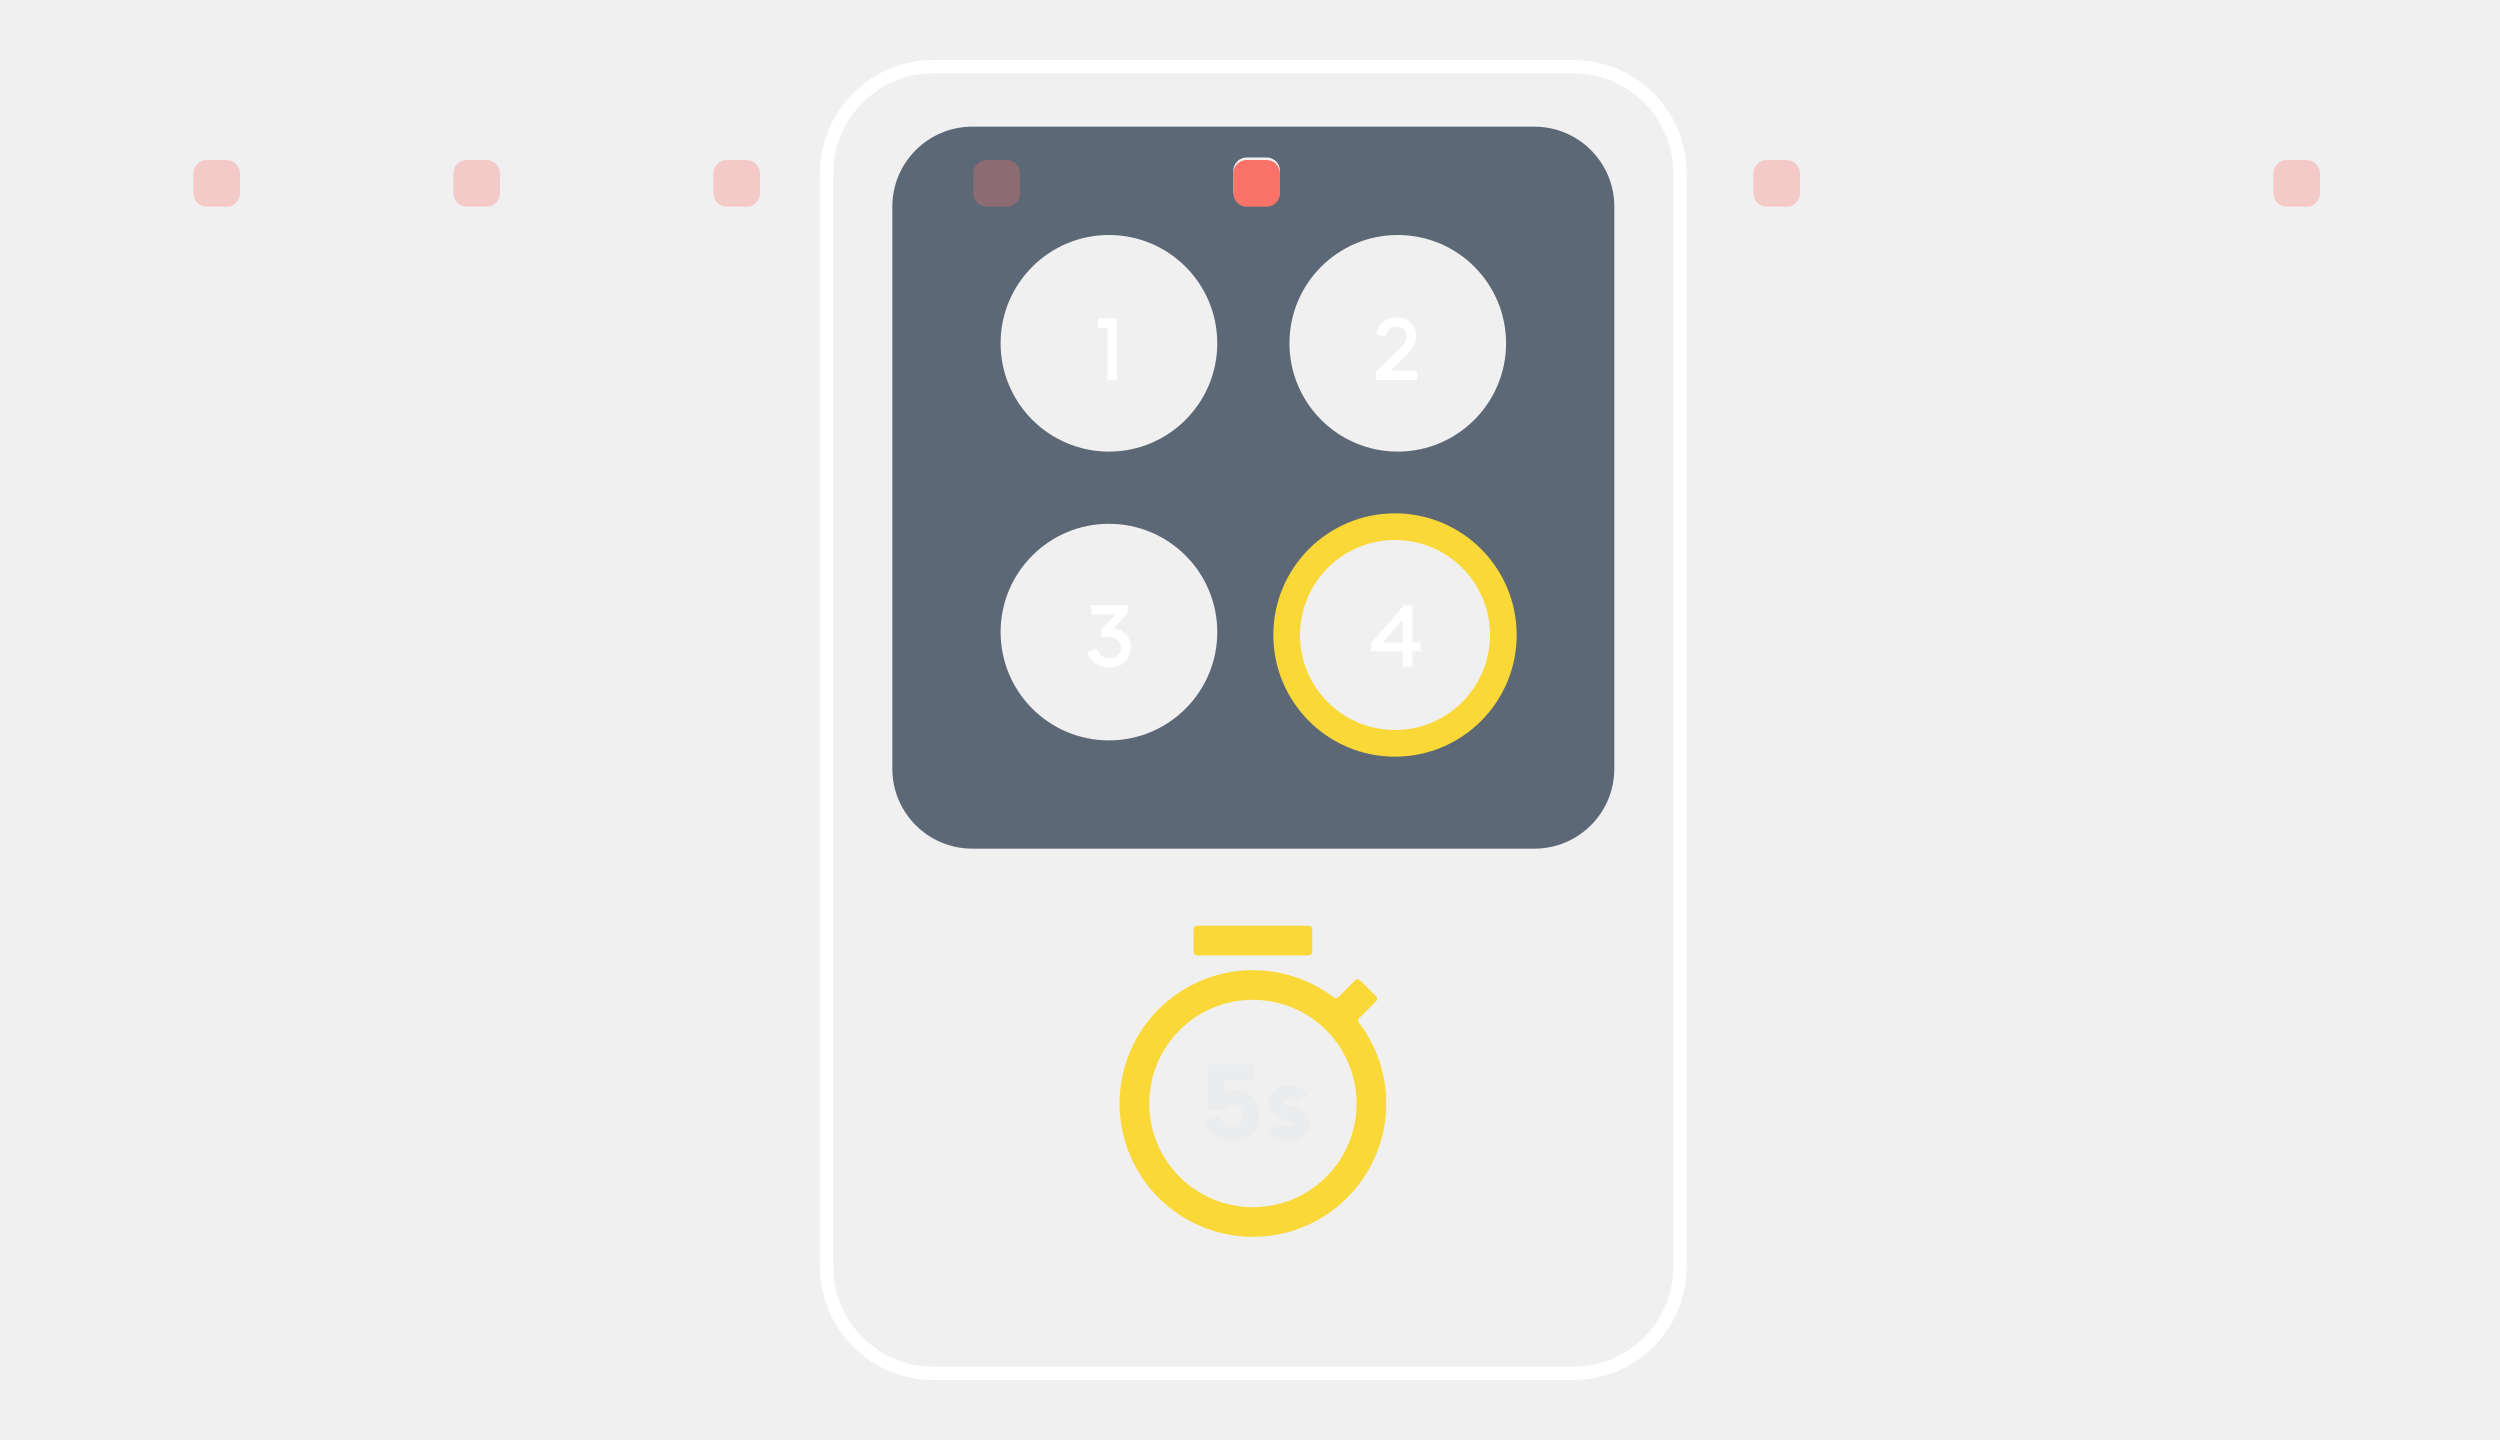
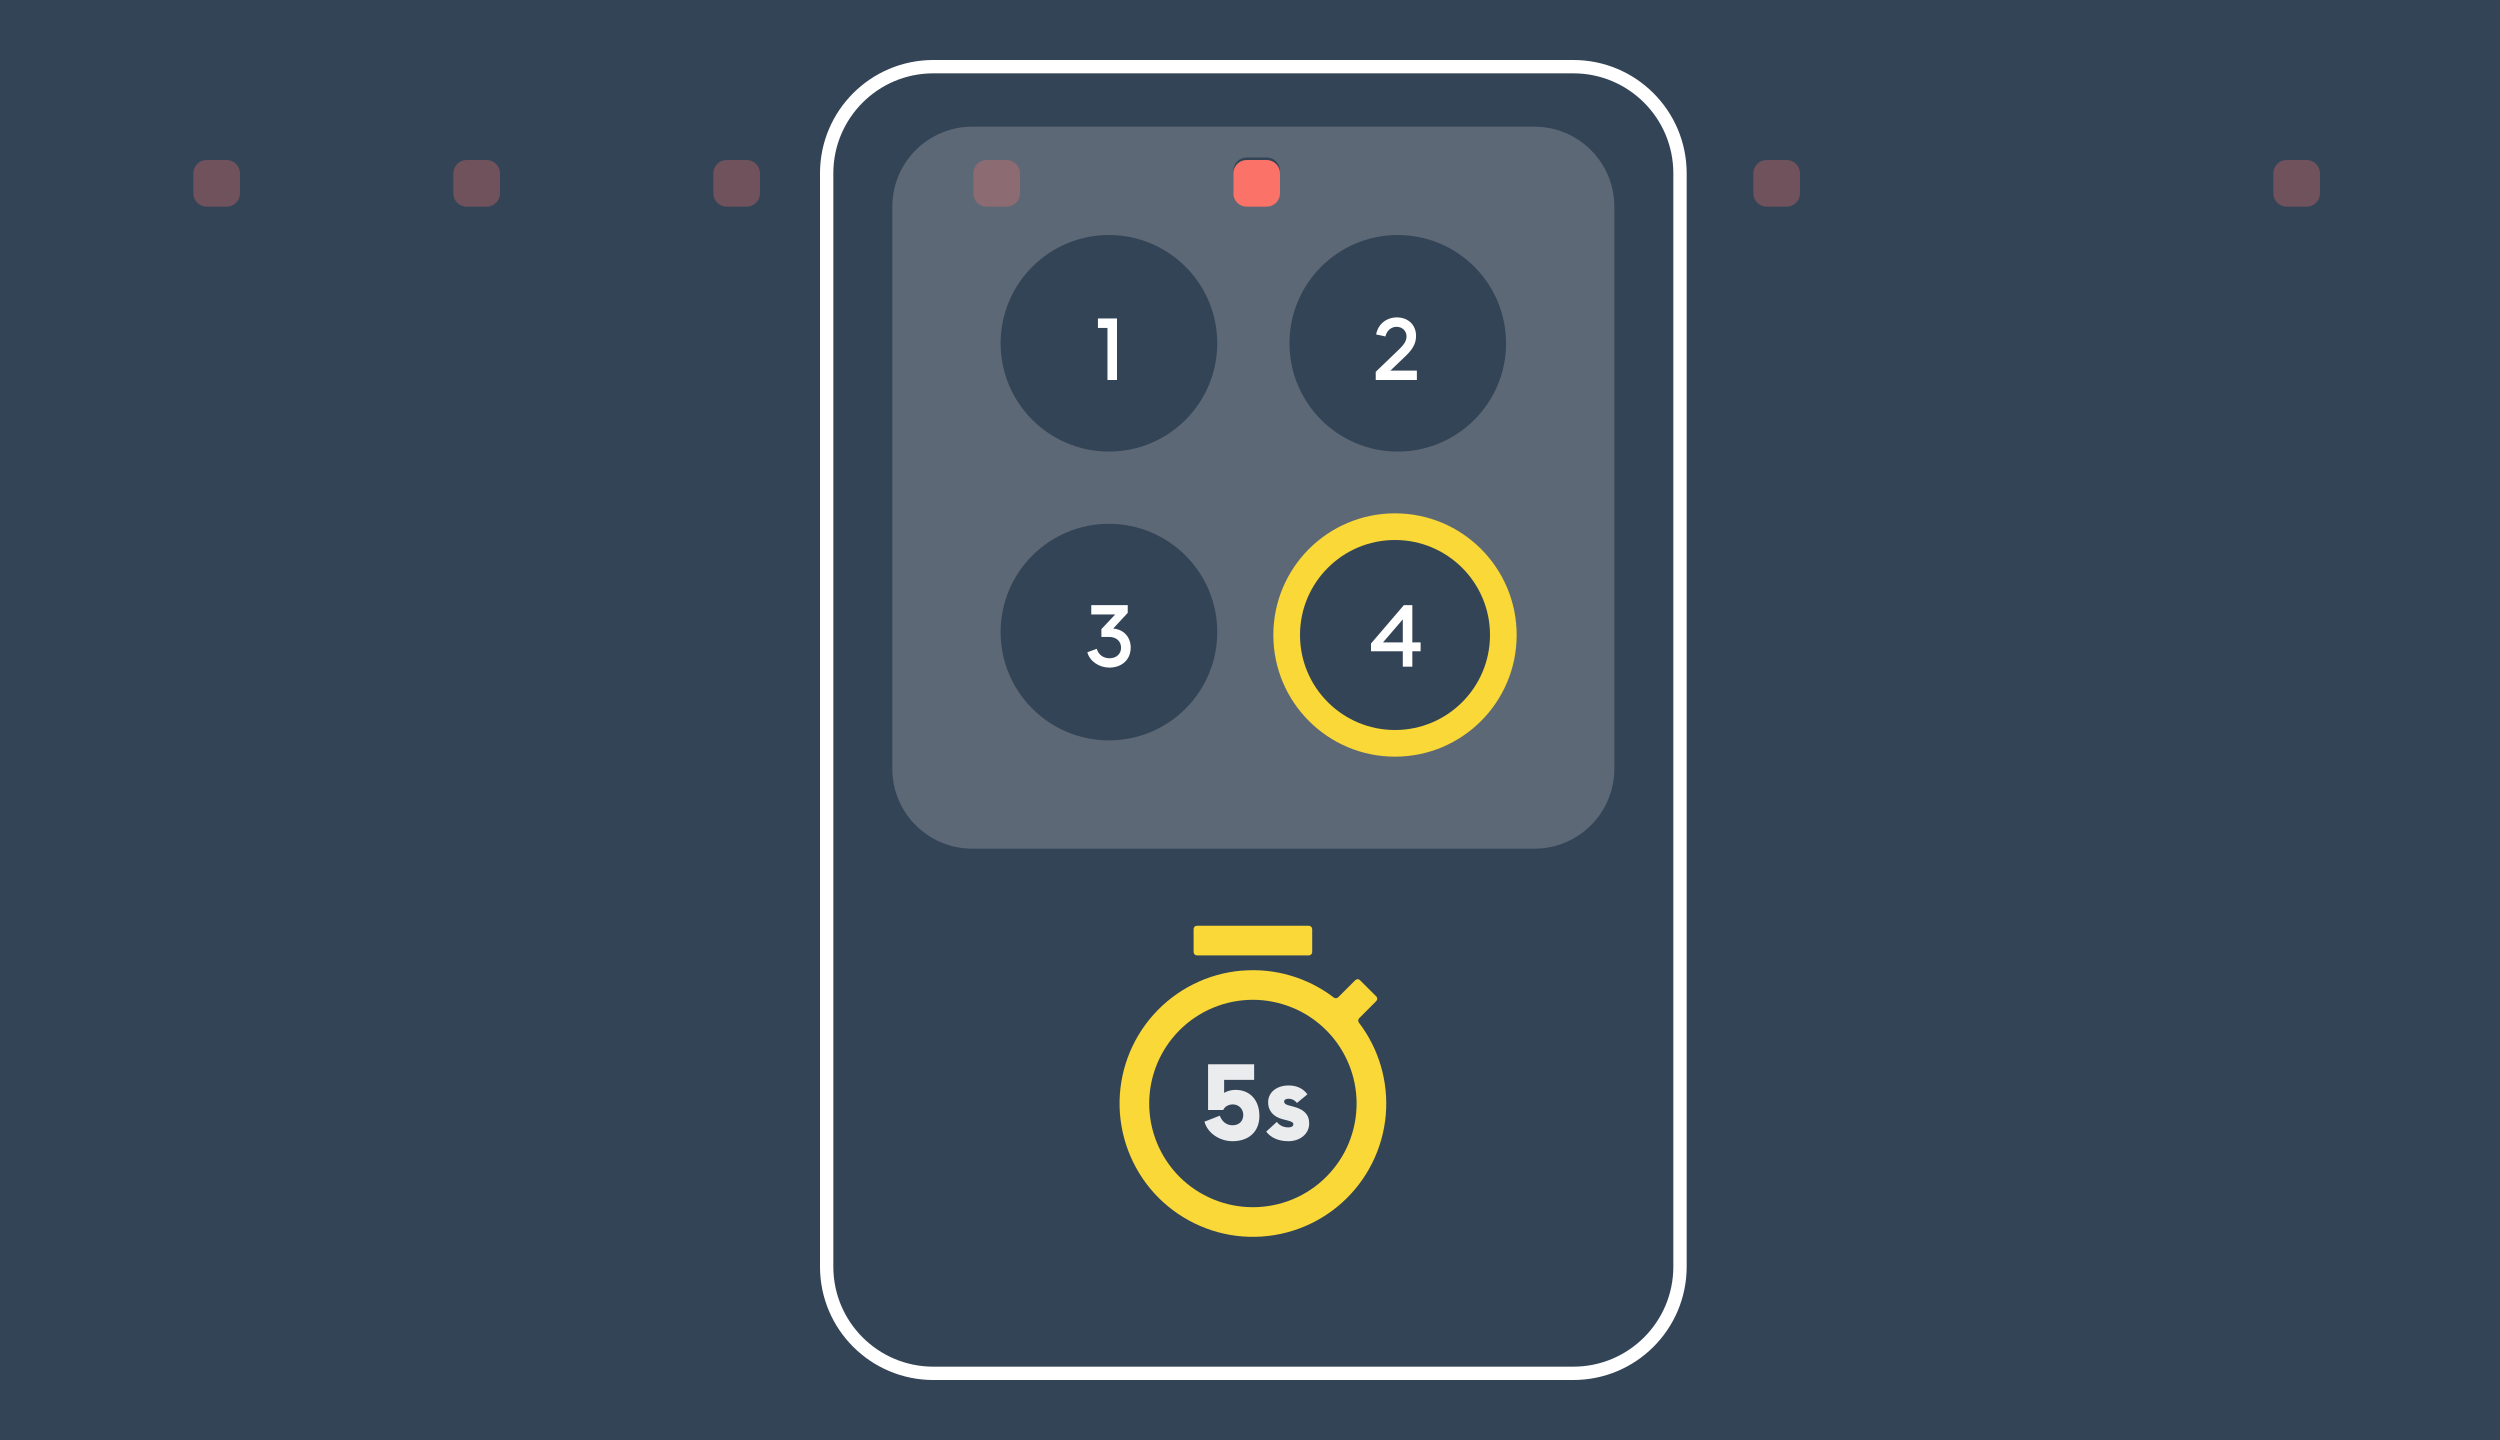
<svg xmlns="http://www.w3.org/2000/svg" viewBox="0 0 375.0 216.0" role="img" aria-label="Illustration officielle Delta Dore">
+   <rect width="100%" height="100%" fill="#344457" />
  <path d="M230.15 19c6.63 0 12 5.37 12 12v84.3c0 6.64-5.37 12-12 12h-84.3c-6.63 0-12-5.36-12-12V31c0-6.63 5.37-12 12-12h84.3Zm-63.81 59.57c-8.97 0-16.25 7.27-16.25 16.24 0 8.98 7.28 16.25 16.25 16.25 8.97 0 16.25-7.27 16.25-16.25 0-8.97-7.28-16.24-16.25-16.24Zm43.32 0c-8.97 0-16.24 7.27-16.24 16.24 0 8.98 7.27 16.25 16.24 16.25 8.97 0 16.25-7.27 16.25-16.25 0-8.97-7.28-16.24-16.25-16.24Zm-43.32-43.32c-8.97 0-16.25 7.27-16.25 16.24 0 8.97 7.28 16.25 16.25 16.25 8.97 0 16.25-7.28 16.25-16.25 0-8.97-7.28-16.24-16.25-16.24Zm43.32 0c-8.97 0-16.24 7.27-16.24 16.24 0 8.97 7.27 16.25 16.24 16.25 8.97 0 16.25-7.28 16.25-16.25 0-8.97-7.28-16.24-16.25-16.24ZM187 23.62c-1.1 0-2 0.9-2 2v3c0 1.1 0.9 2 2 2h3c1.1 0 2-0.9 2-2v-3c0-1.1-0.9-2-2-2h-3Z" fill="#5d6876" stroke="none" />
  <path d="M185 26c0-1.1 0.9-2 2-2h3c1.1 0 2 0.9 2 2v3c0 1.1-0.9 2-2 2h-3c-1.1 0-2-0.9-2-2z" fill="#fa7268" stroke="none" />
  <path d="M146 26c0-1.1 0.9-2 2-2h3c1.1 0 2 0.9 2 2v3c0 1.1-0.9 2-2 2h-3c-1.1 0-2-0.9-2-2z" fill="#fa7268" stroke="none" fill-opacity="0.3" />
  <path d="M341 26c0-1.1 0.9-2 2-2h3c1.1 0 2 0.9 2 2v3c0 1.1-0.9 2-2 2h-3c-1.1 0-2-0.9-2-2z" fill="#fa7268" stroke="none" fill-opacity="0.3" />
  <path d="M107 26c0-1.1 0.9-2 2-2h3c1.1 0 2 0.9 2 2v3c0 1.1-0.9 2-2 2h-3c-1.1 0-2-0.9-2-2z" fill="#fa7268" stroke="none" fill-opacity="0.3" />
  <path d="M68 26c0-1.1 0.9-2 2-2h3c1.1 0 2 0.9 2 2v3c0 1.1-0.9 2-2 2h-3c-1.1 0-2-0.9-2-2z" fill="#fa7268" stroke="none" fill-opacity="0.3" />
  <path d="M263 26c0-1.1 0.9-2 2-2h3c1.1 0 2 0.9 2 2v3c0 1.1-0.9 2-2 2h-3c-1.1 0-2-0.9-2-2z" fill="#fa7268" stroke="none" fill-opacity="0.3" />
  <path d="M29 26c0-1.1 0.9-2 2-2h3c1.1 0 2 0.9 2 2v3c0 1.1-0.9 2-2 2h-3c-1.1 0-2-0.9-2-2z" fill="#fa7268" stroke="none" fill-opacity="0.3" />
  <path d="M236 10h-96c-8.84 0-16 7.16-16 16v164c0 8.84 7.16 16 16 16h96c8.84 0 16-7.16 16-16V26c0-8.84-7.16-16-16-16Z" fill="none" stroke="#ffffff" stroke-width="2.0" />
  <path d="M209.25 79a16.25 16.25 0 1 0 0 32.5 16.25 16.25 0 1 0 0-32.5z" fill="none" stroke="#f9d837" stroke-width="4.0" />
  <path d="M166.12 57v-7.81h-1.43v-1.42h2.86V57h-1.43Z" fill="#ffffff" stroke="none" />
  <path d="M169.6 97.17c0 1.75-1.3 2.97-3.2 2.97-1.46 0-2.93-0.9-3.3-2.3l1.42-0.52c0.22 0.82 0.92 1.42 1.91 1.42 1.02 0 1.73-0.66 1.73-1.57 0-1.02-0.74-1.63-1.8-1.63h-1.15v-1.17l2.07-2.2h-3.59v-1.4h5.47v1.16l-2.18 2.35c1.66 0.14 2.63 1.36 2.63 2.89Z" fill="#ffffff" stroke="none" />
  <path d="M206.36 57v-1.23l3.6-3.46c0.52-0.52 1.02-1.1 1.02-1.85 0-0.8-0.61-1.44-1.5-1.44-0.83 0-1.5 0.63-1.66 1.45l-1.4-0.3c0.28-1.54 1.53-2.56 3.13-2.56 1.6 0 2.86 1.06 2.86 2.79 0 1.22-0.63 2.1-1.55 2.99l-2.3 2.2h3.97V57h-6.17Z" fill="#ffffff" stroke="none" />
  <path d="M210.42 100v-2.31h-4.77v-1.16l4.93-5.76h1.27v5.59h1.24v1.33h-1.24V100h-1.43Zm0-3.64V92.9l-2.97 3.46h2.97Z" fill="#ffffff" stroke="none" />
  <path d="M186.27 145.6c4.94-0.42 9.86 1.02 13.8 4.03 0.2 0.15 0.48 0.13 0.66-0.04l2.56-2.56c0.2-0.2 0.52-0.2 0.71 0l2.44 2.43c0.2 0.2 0.19 0.51 0 0.7l-2.56 2.57c-0.18 0.18-0.2 0.46-0.04 0.67 3 3.93 4.44 8.85 4.03 13.8-0.43 5.09-2.8 9.83-6.6 13.23-3.81 3.41-8.78 5.23-13.9 5.09-5.1-0.14-9.96-2.24-13.58-5.85-3.61-3.61-5.7-8.48-5.85-13.59-0.14-5.1 1.68-10.08 5.09-13.89 3.4-3.8 8.14-6.17 13.24-6.6Zm1.66 4.37c-4.12 0-8.08 1.64-11 4.56-2.91 2.92-4.55 6.87-4.55 11 0 4.12 1.64 8.08 4.55 11 2.92 2.91 6.88 4.55 11 4.55 2.04 0 4.07-0.4 5.96-1.18 1.88-0.78 3.6-1.93 5.04-3.37 1.45-1.45 2.6-3.16 3.38-5.05 0.78-1.89 1.18-3.9 1.18-5.95 0-2.04-0.4-4.07-1.19-5.96-0.78-1.88-1.92-3.6-3.37-5.04-1.44-1.44-3.16-2.6-5.04-3.37-1.9-0.78-3.91-1.19-5.96-1.19Zm8.4-11.1c0.27 0 0.5 0.22 0.5 0.5v3.44c0 0.27-0.23 0.5-0.5 0.5h-16.79c-0.27 0-0.5-0.23-0.5-0.5v-3.45c0-0.28 0.23-0.5 0.5-0.5h16.78Z" fill="#f9d837" stroke="none" />
  <path d="M184.88 171.18c-1.88 0-3.73-1.16-4.21-2.93l2.3-0.9c0.3 0.83 0.96 1.44 1.9 1.44 1.08 0 1.62-0.69 1.62-1.57 0-0.84-0.65-1.56-1.56-1.56-0.66 0-1.24 0.33-1.44 0.84h-2.28v-6.86h6.91v2.34h-4.5v1.95c0.46-0.29 1.13-0.45 1.69-0.45 2.27 0 3.6 1.62 3.6 3.92 0 2.35-1.59 3.78-4.03 3.78Zm8.38 0c-1.4 0-2.6-0.47-3.33-1.44l1.6-1.46c0.37 0.53 1 0.83 1.73 0.83 0.37 0 0.74-0.13 0.74-0.45 0-0.27-0.15-0.41-0.98-0.62l-0.53-0.13c-1.52-0.37-2.3-1.34-2.27-2.62 0.03-1.49 1.33-2.47 3.07-2.47 1.23 0 2.18 0.45 2.82 1.33l-1.57 1.3c-0.37-0.47-0.8-0.64-1.26-0.64-0.3 0-0.66 0.11-0.66 0.41 0 0.18 0.06 0.42 0.67 0.58l0.74 0.2c1.45 0.38 2.35 1.08 2.35 2.52 0 1.55-1.36 2.66-3.12 2.66Z" fill="#eaeced" stroke="none" />
</svg>
